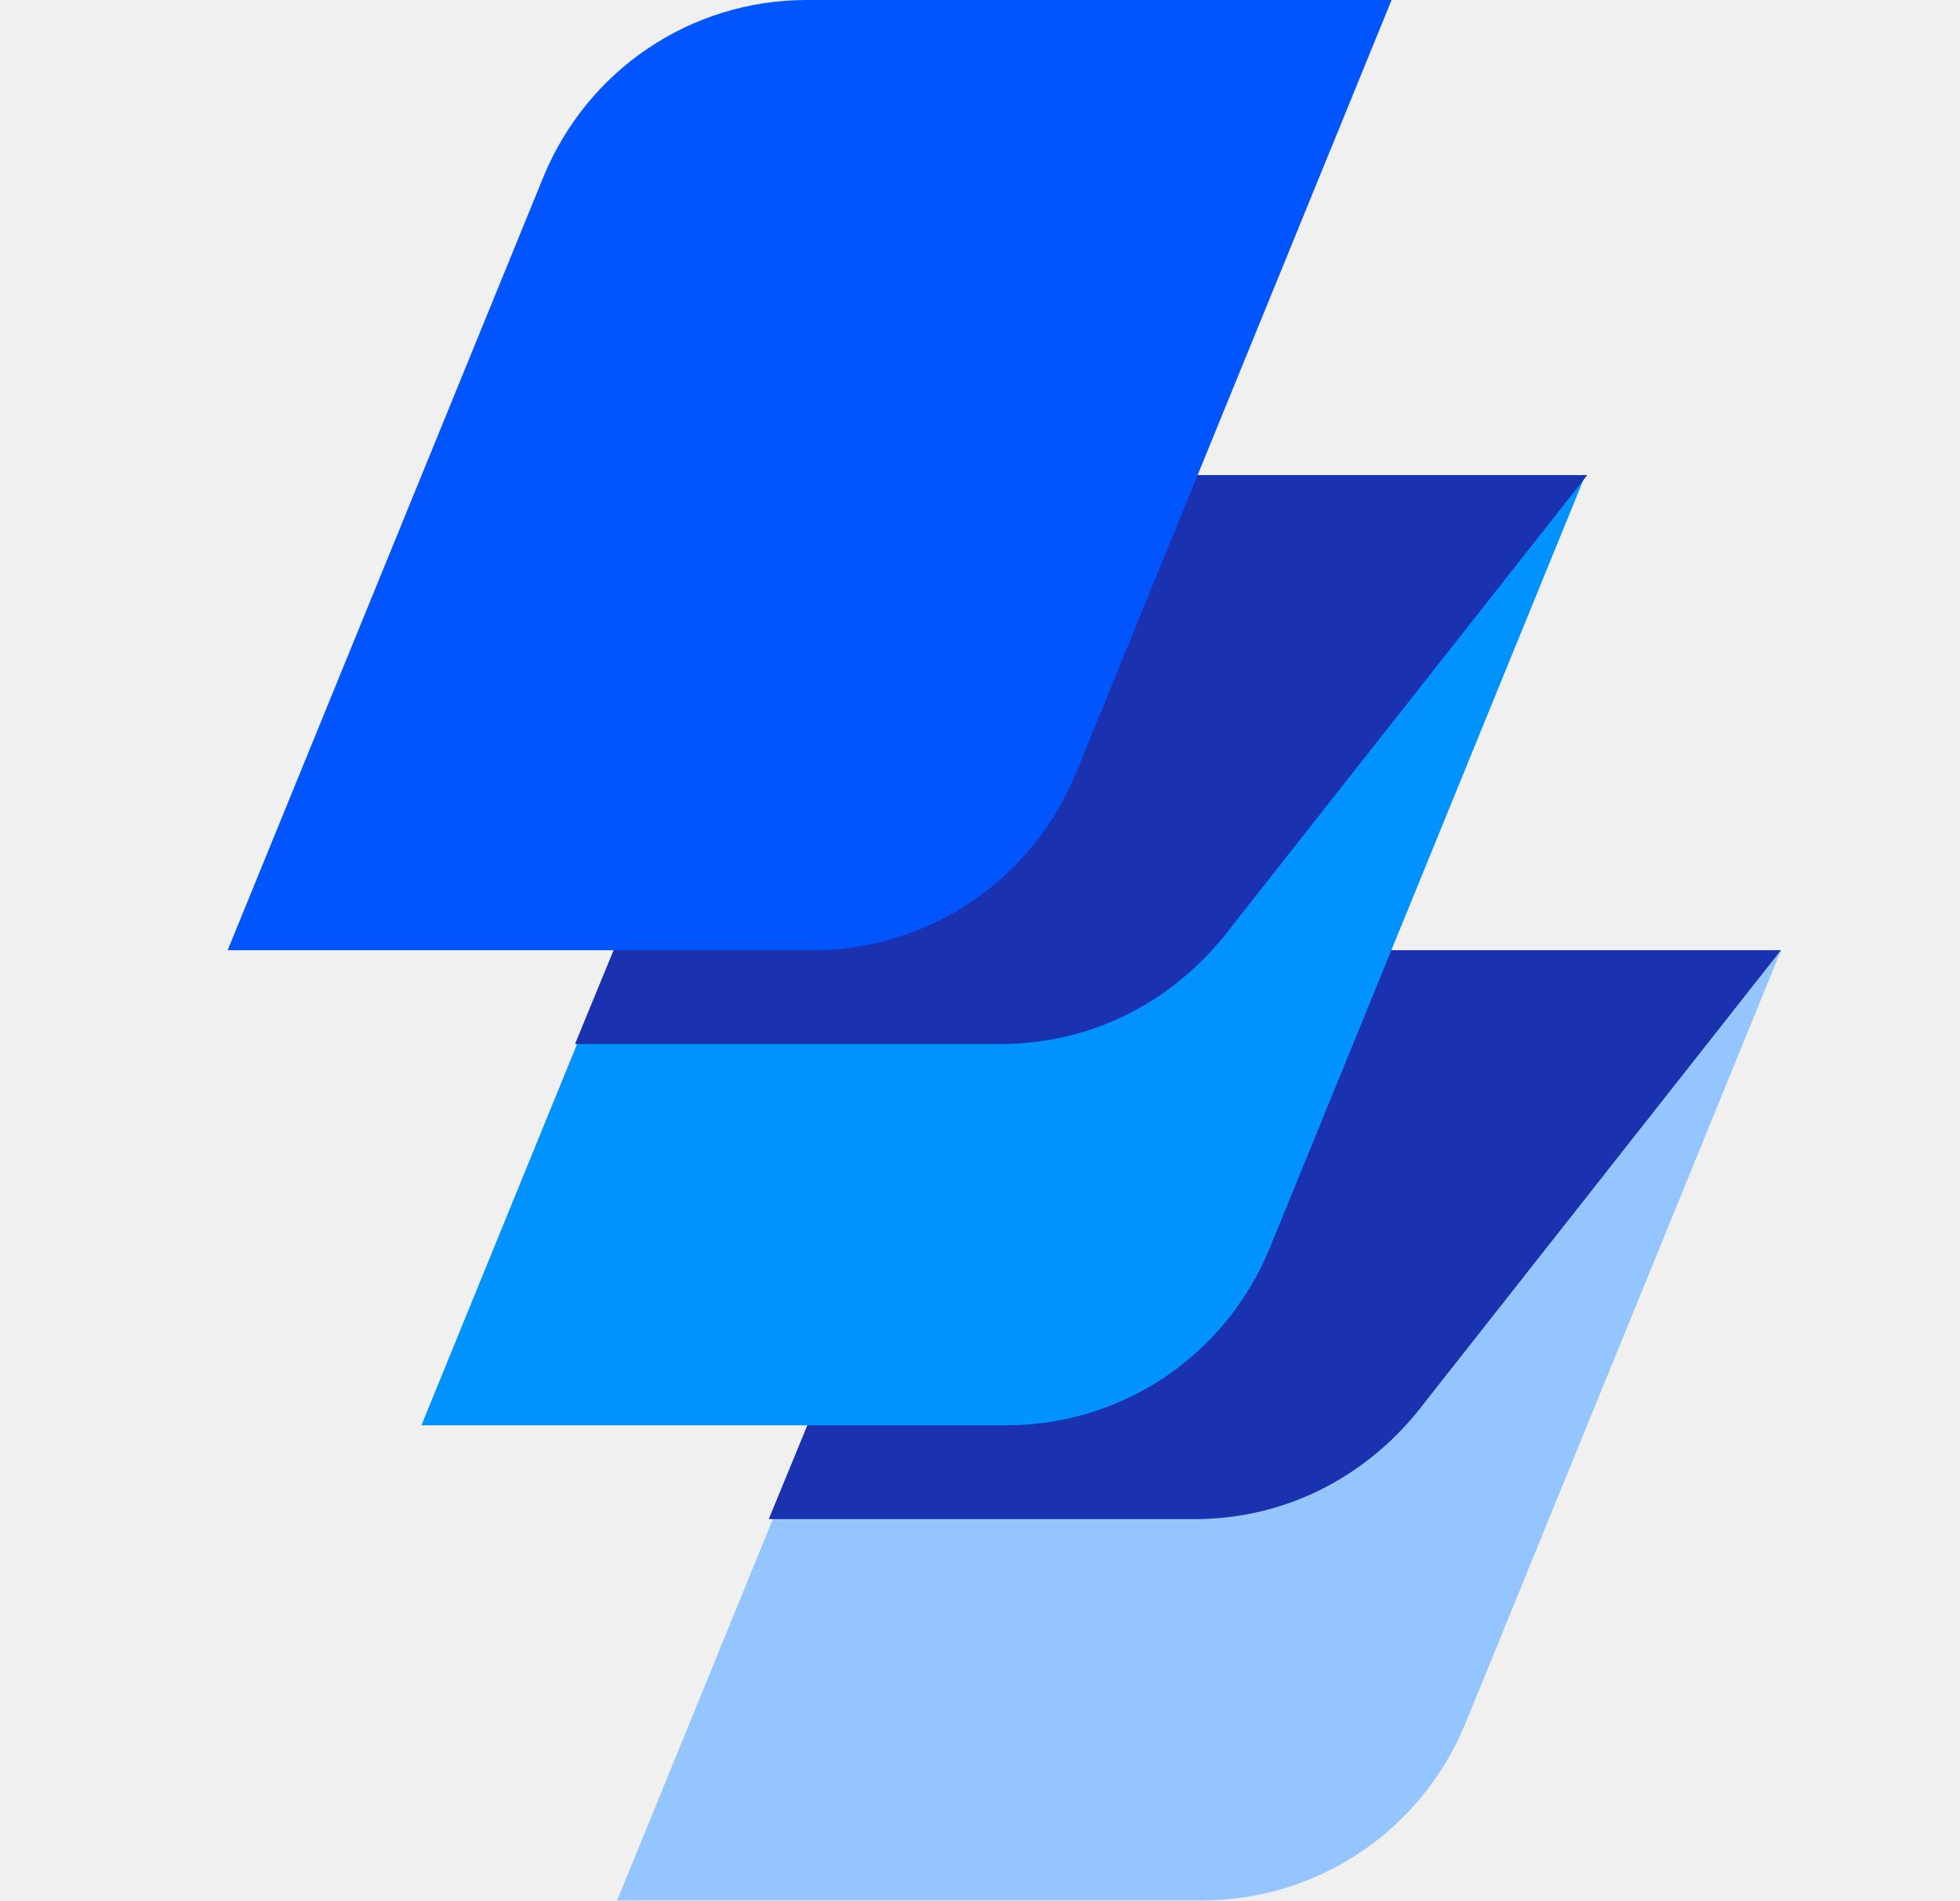
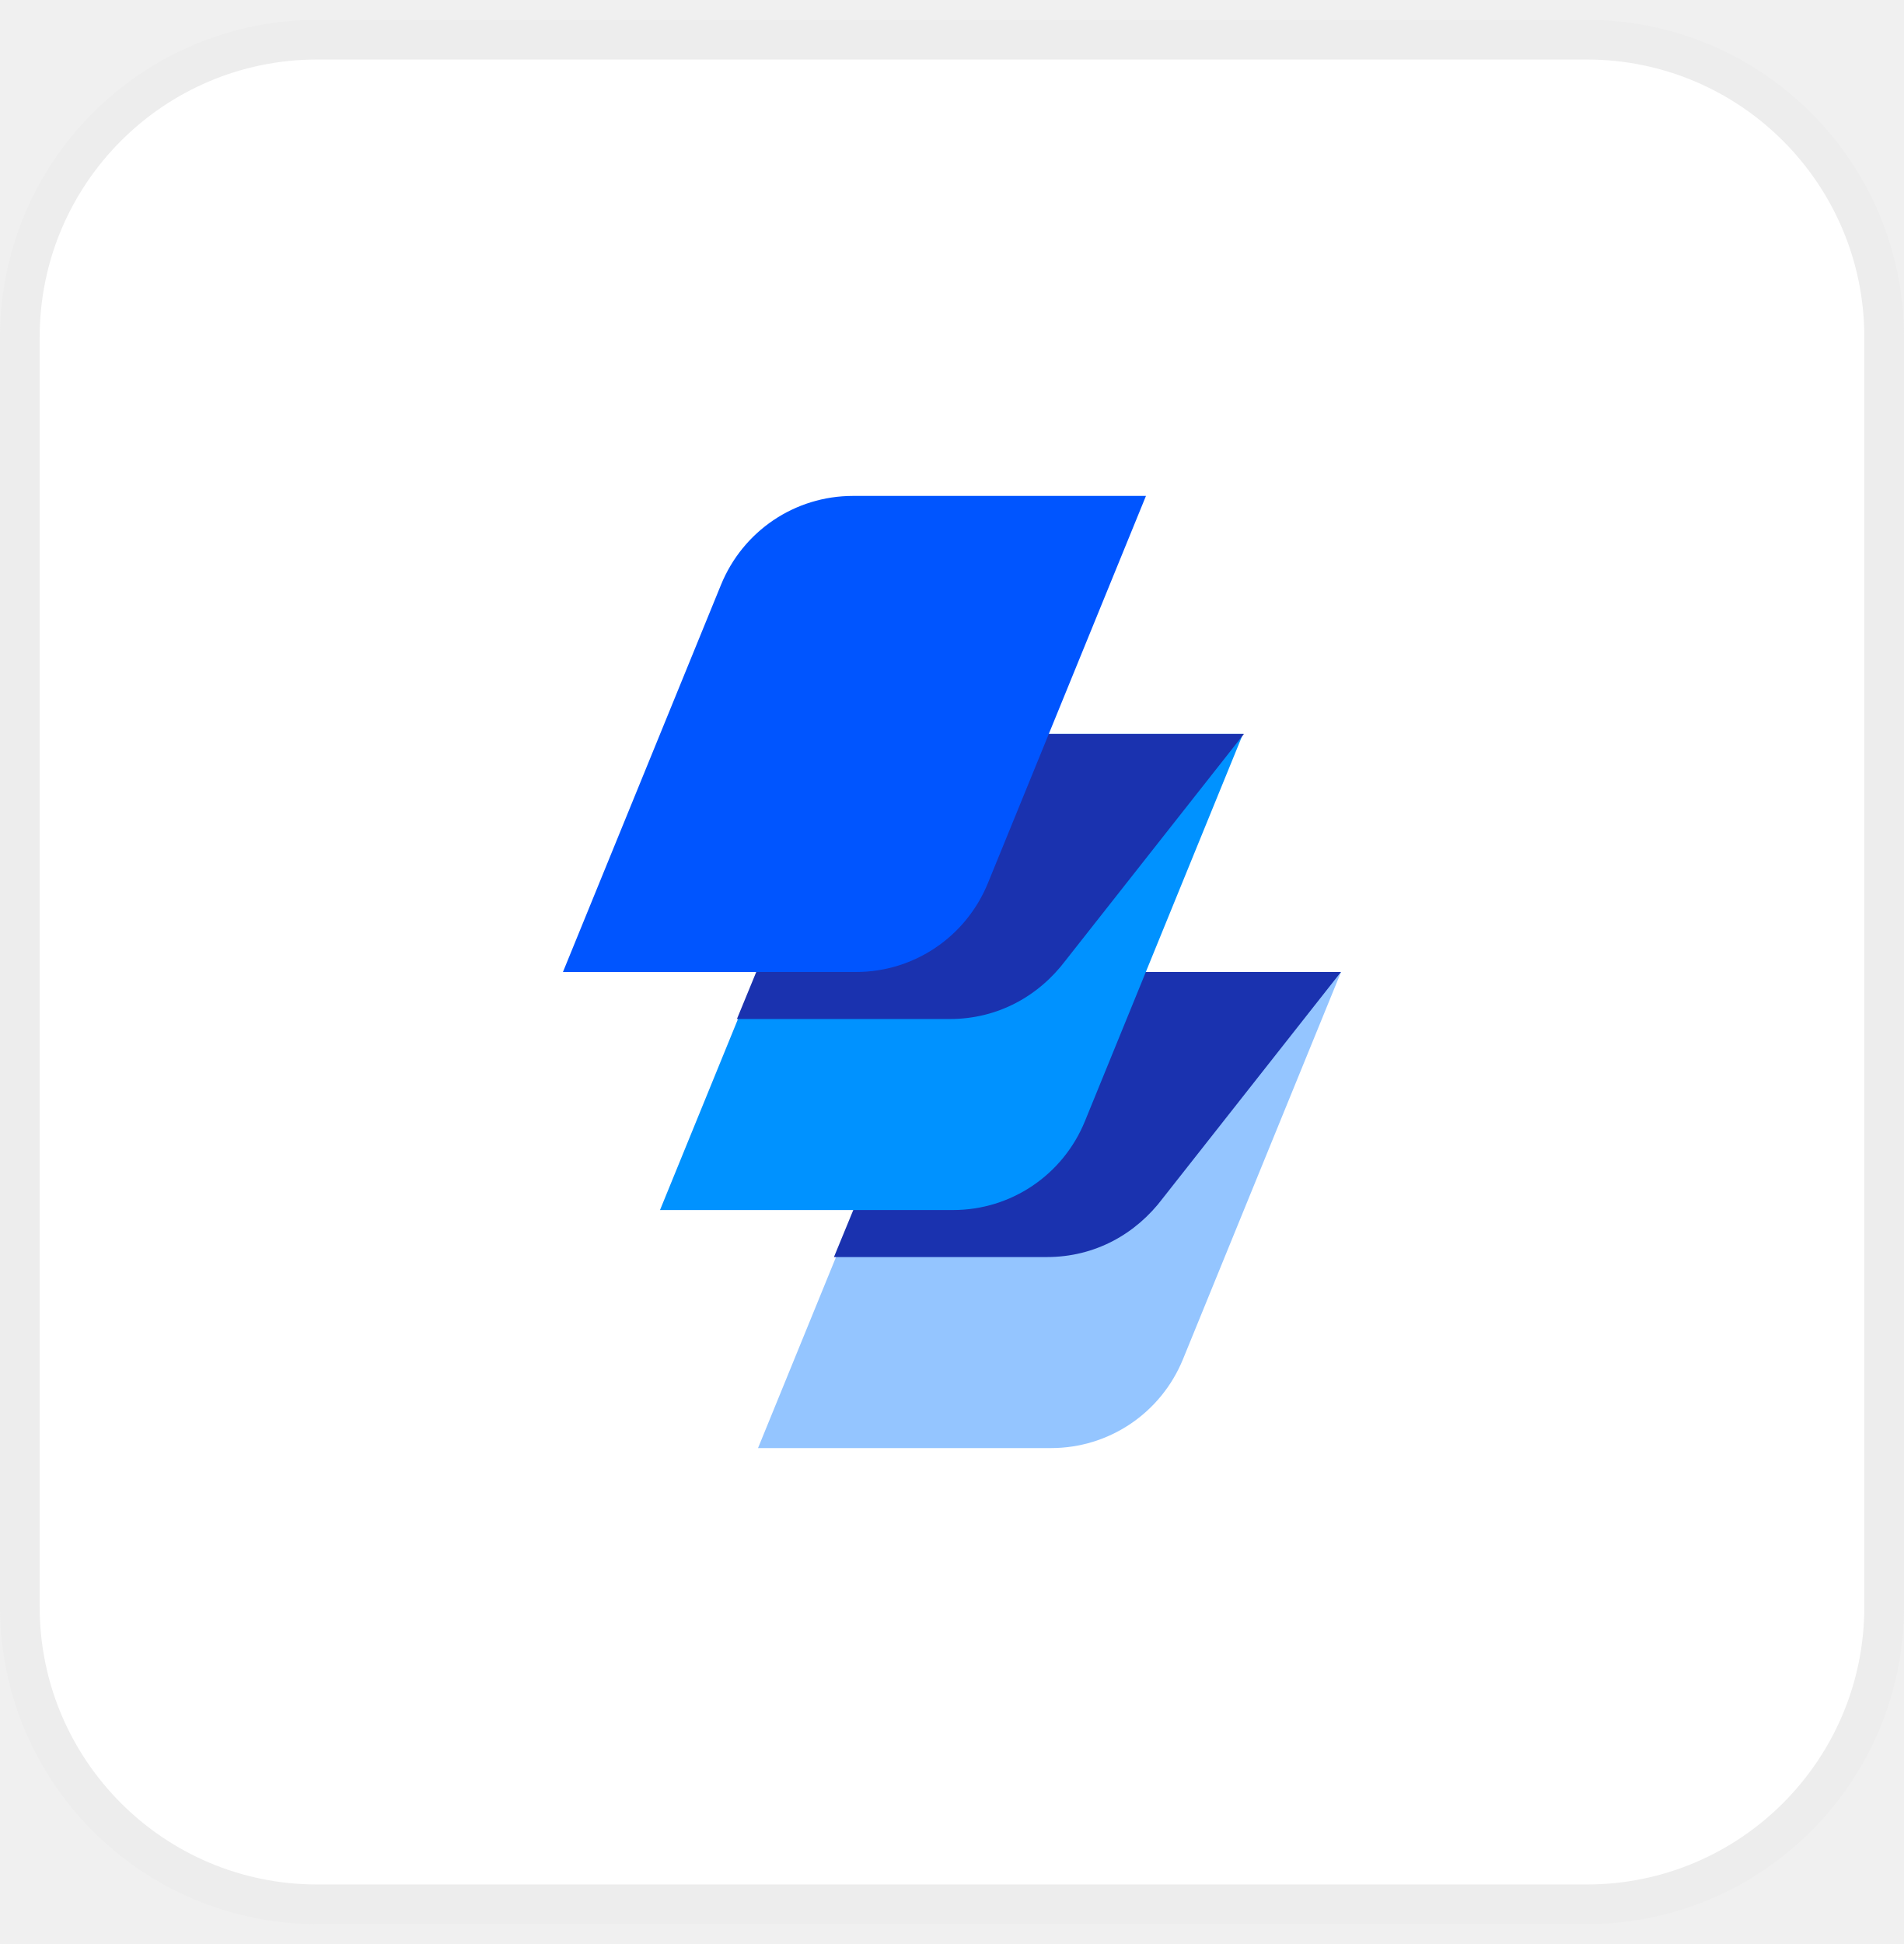
- <svg xmlns="http://www.w3.org/2000/svg" width="33" height="32" viewBox="0 0 33 32" fill="none">
-   <path d="M20.139 16H29.988L24.677 29.009C23.937 30.824 22.189 32 20.24 32H10.391L15.702 18.992C16.441 17.143 18.189 16 20.139 16Z" fill="#94C5FF" />
-   <path d="M29.985 16L24.002 23.597C23.095 24.807 21.716 25.58 20.103 25.58H12.943L15.666 18.958C16.405 17.177 18.153 16 20.103 16H29.985Z" fill="#1A32AF" />
-   <path d="M16.843 8H26.692L21.381 21.009C20.642 22.824 18.894 24 16.944 24H7.095L12.406 10.992C13.146 9.176 14.928 8 16.843 8Z" fill="#0092FF" />
-   <path d="M26.724 8L20.74 15.597C19.833 16.807 18.455 17.58 16.841 17.58H9.681L12.404 10.958C13.144 9.177 14.892 8 16.841 8H26.724Z" fill="#1A32AF" />
-   <path d="M13.581 0H23.43L18.119 13.009C17.38 14.824 15.632 16 13.682 16H3.833L9.144 2.992C9.884 1.176 11.632 0 13.581 0Z" fill="#0055FF" />
+ <svg xmlns="http://www.w3.org/2000/svg" width="48" height="49" viewBox="0 0 48 49" fill="none">
+   <rect x="0.5" y="1" width="47" height="47" rx="7.5" fill="white" />
+   <path d="M26.422 24.5H33.808L29.825 34.256C29.27 35.618 27.959 36.5 26.497 36.5H19.11L23.094 26.744C23.648 25.357 24.959 24.5 26.422 24.5Z" fill="#94C5FF" />
+   <path d="M33.806 24.5L29.319 30.197C28.638 31.105 27.604 31.685 26.394 31.685H21.024L23.067 26.718C23.621 25.382 24.932 24.5 26.394 24.5H33.806Z" fill="#1A32AF" />
+   <path d="M23.95 18.5H31.336L27.353 28.256C26.799 29.618 25.488 30.5 24.025 30.5H16.639L20.622 20.744C21.177 19.382 22.513 18.5 23.95 18.5Z" fill="#0092FF" />
+   <path d="M31.36 18.5L26.872 24.198C26.192 25.105 25.158 25.685 23.948 25.685H18.578L20.62 20.718C21.175 19.382 22.486 18.5 23.948 18.5H31.36Z" fill="#1A32AF" />
+   <path d="M21.503 12.5H28.89L24.907 22.256C24.352 23.618 23.041 24.5 21.579 24.5H14.192L18.175 14.744C18.73 13.382 20.041 12.5 21.503 12.5Z" fill="#0055FF" />
+   <rect x="0.5" y="1" width="47" height="47" rx="7.5" stroke="#EDEDED" />
</svg>
